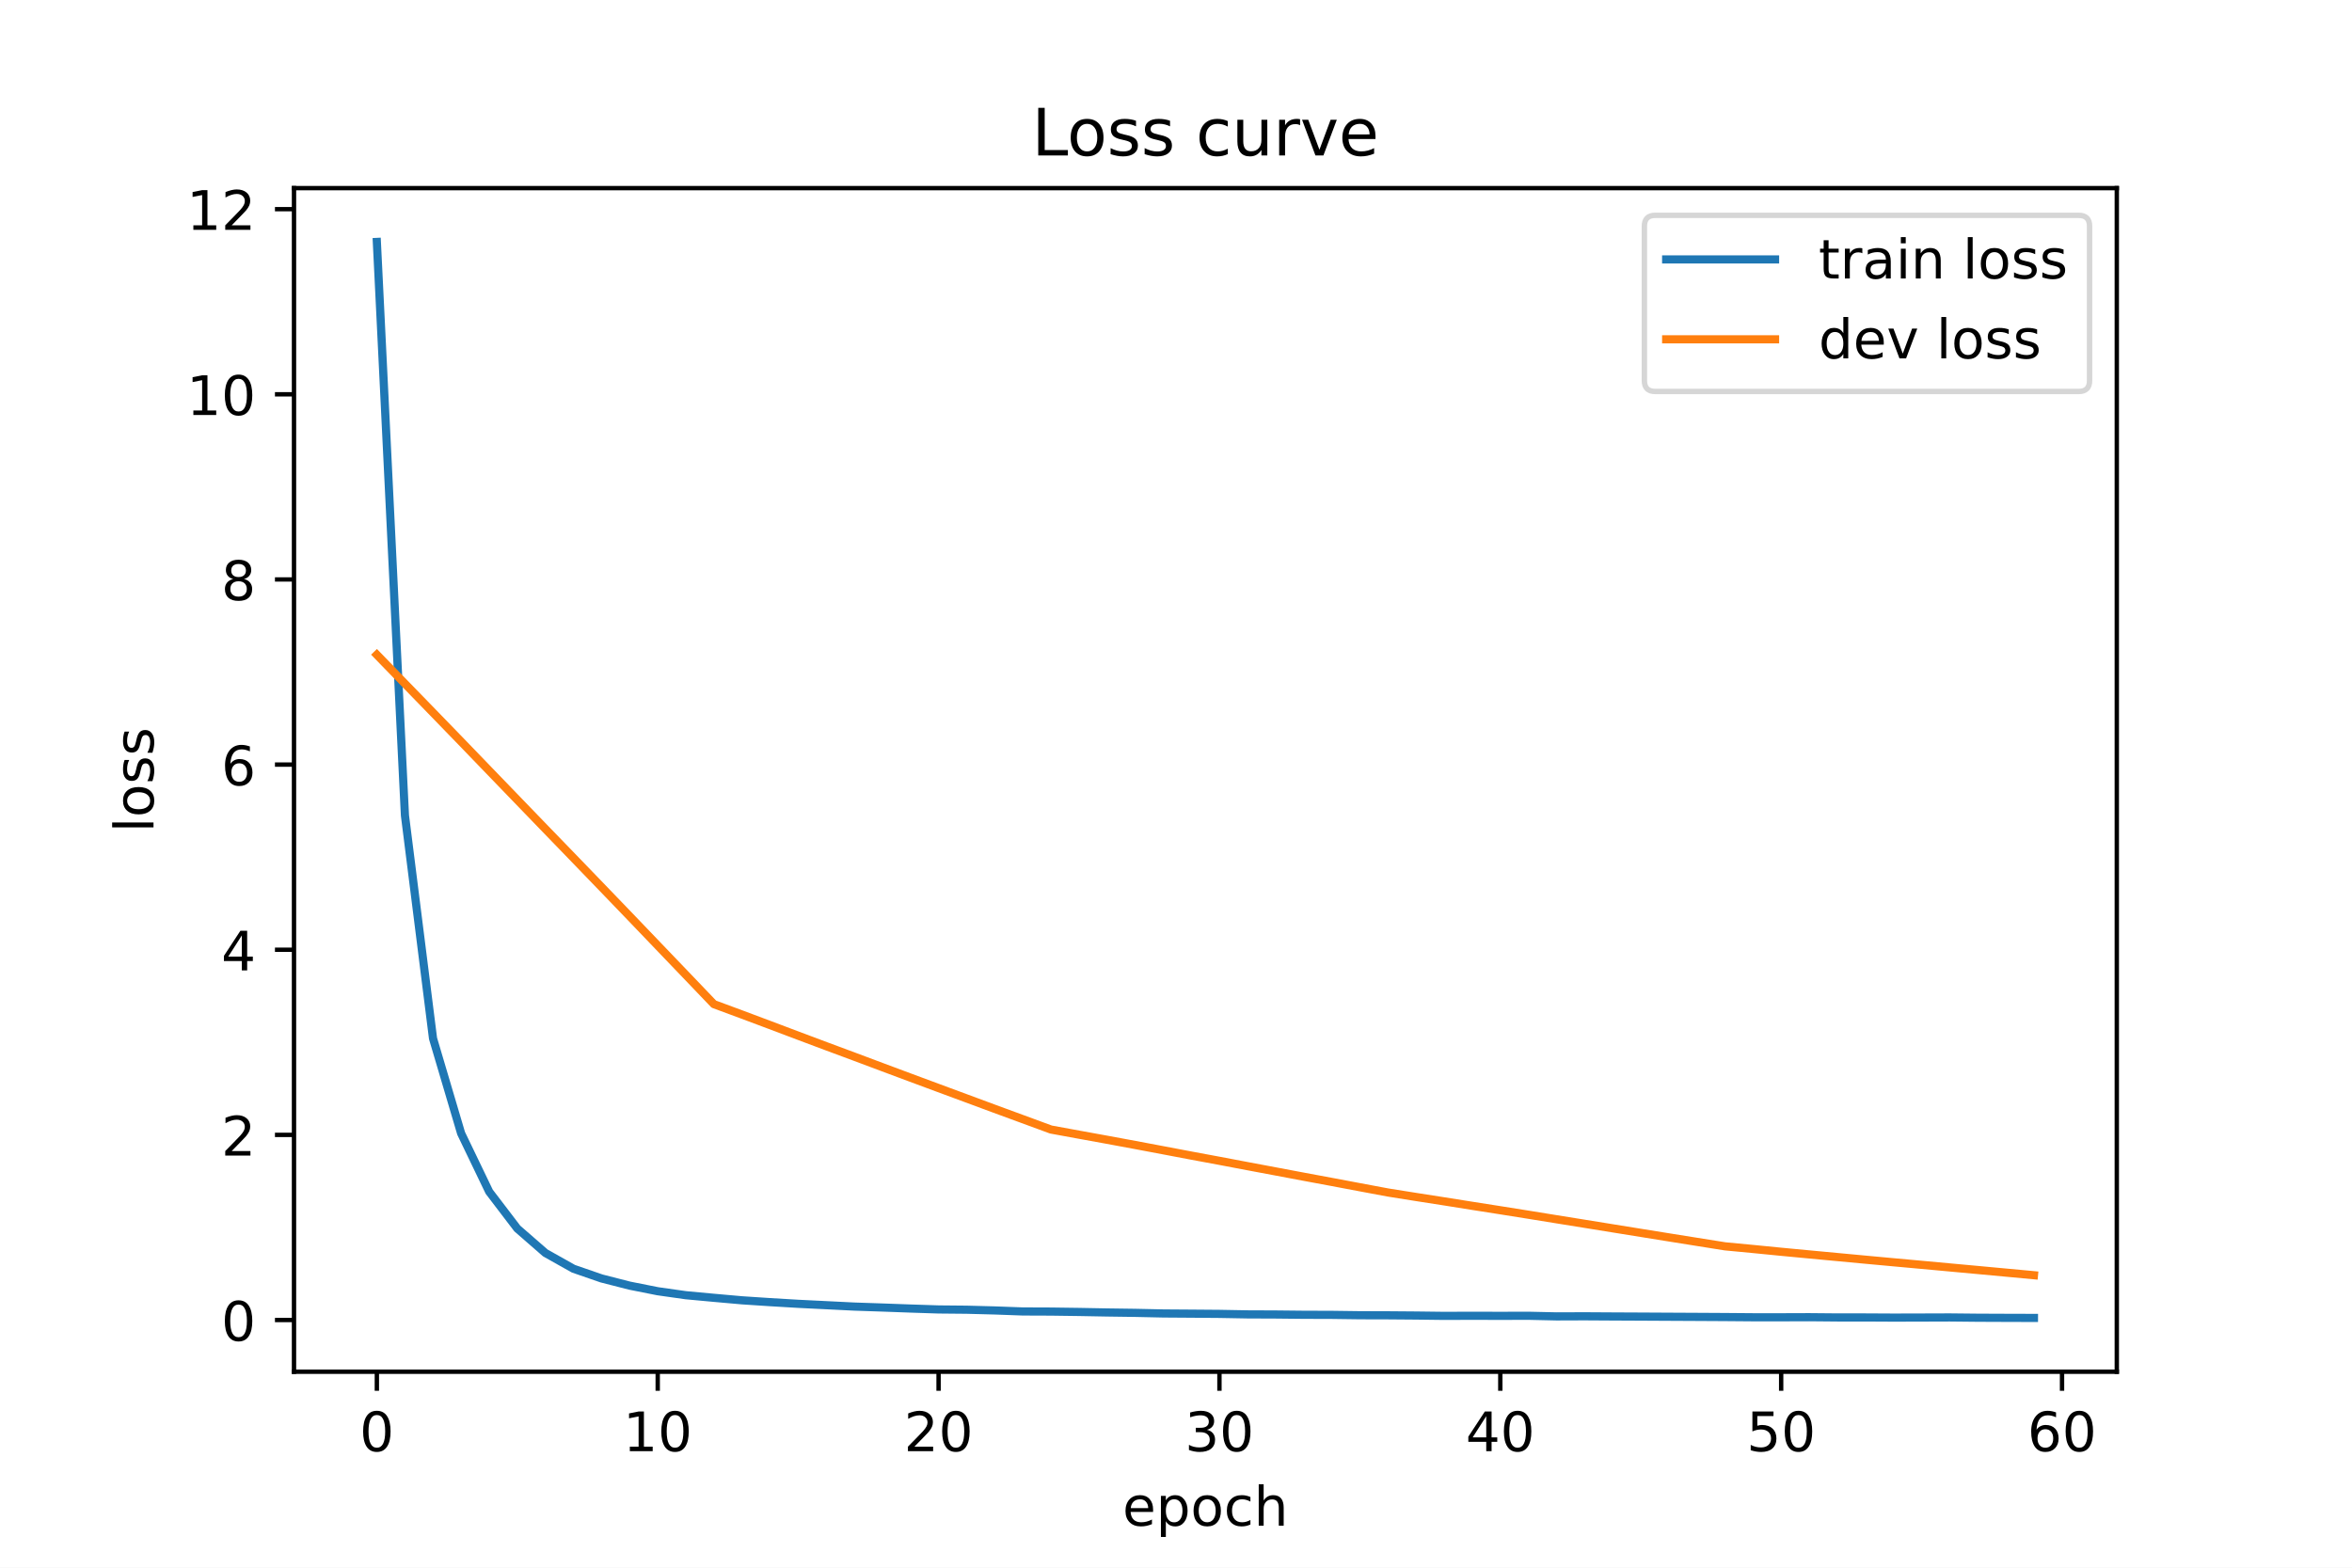
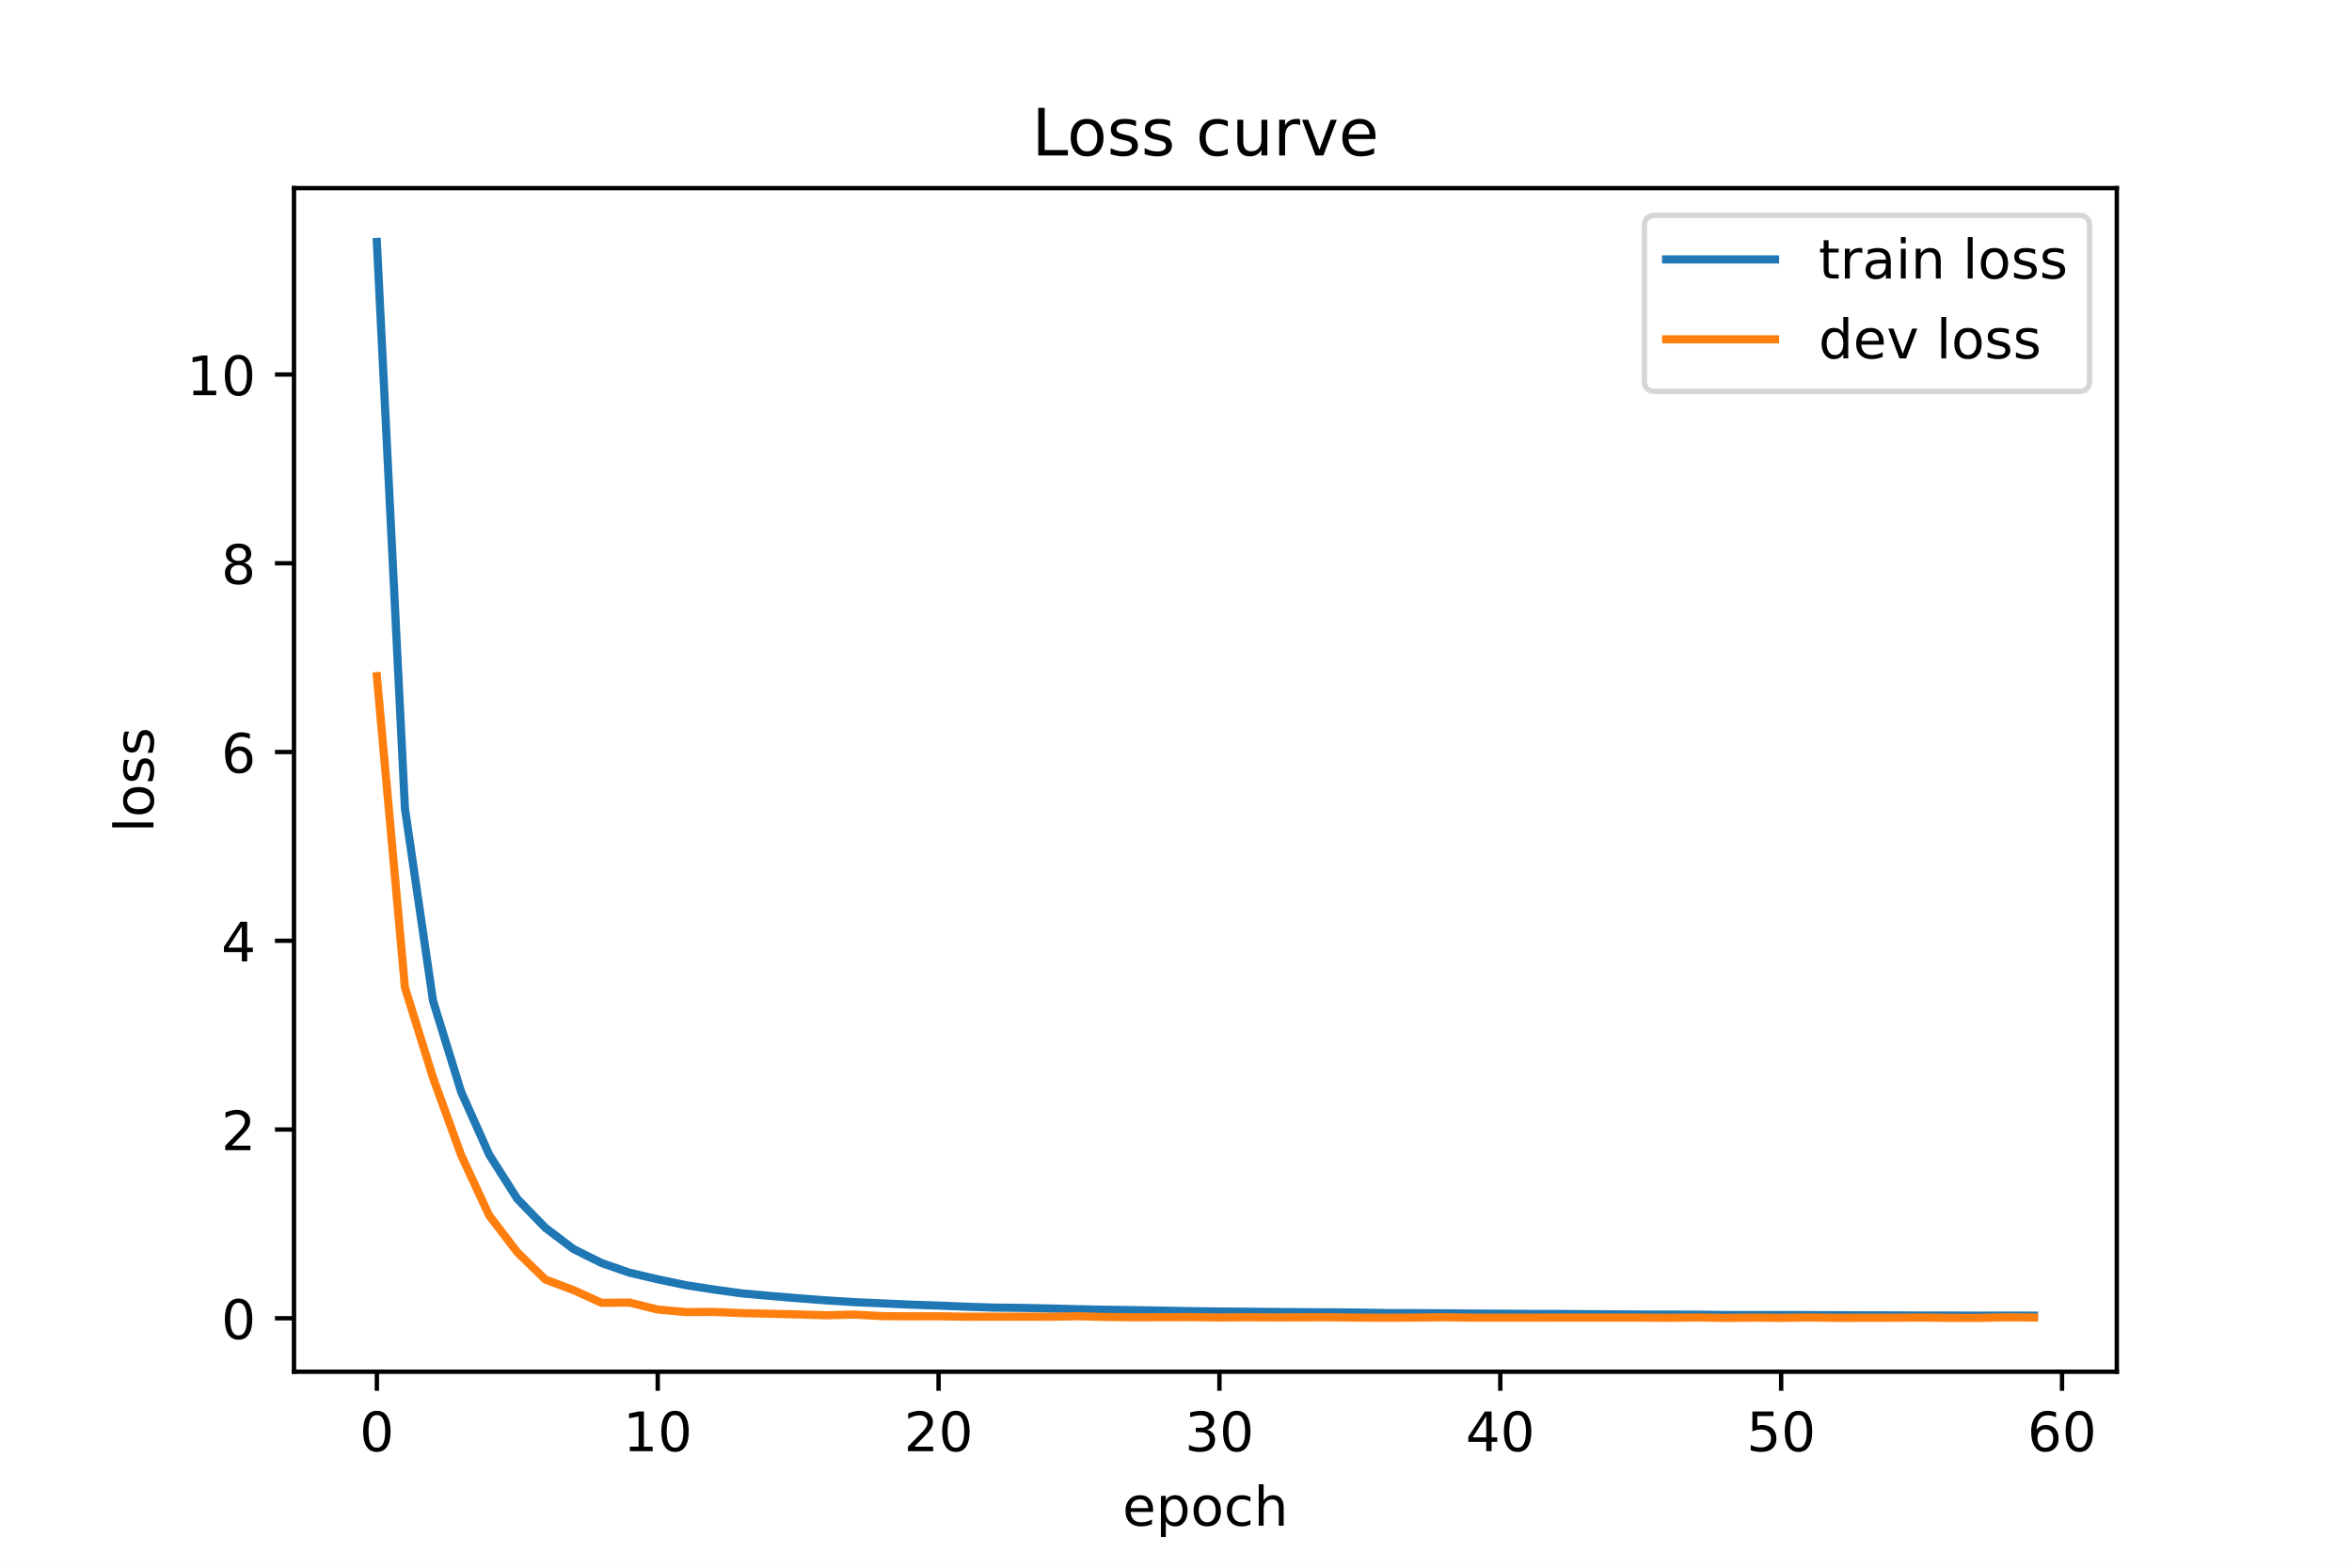
<svg xmlns="http://www.w3.org/2000/svg" xmlns:xlink="http://www.w3.org/1999/xlink" height="288pt" version="1.1" viewBox="0 0 432 288" width="432pt">
  <defs>
    <style type="text/css">
*{stroke-linecap:butt;stroke-linejoin:round;}
  </style>
  </defs>
  <g id="figure_1">
    <g id="patch_1">
      <path d="M 0 288  L 432 288  L 432 0  L 0 0  z " style="fill:#ffffff;" />
    </g>
    <g id="axes_1">
      <g id="patch_2">
        <path d="M 54 252  L 388.8 252  L 388.8 34.56  L 54 34.56  z " style="fill:#ffffff;" />
      </g>
      <g id="matplotlib.axis_1">
        <g id="xtick_1">
          <g id="line2d_1">
            <defs>
-               <path d="M 0 0  L 0 3.5  " id="m3b7b5eb896" style="stroke:#000000;stroke-width:0.8;" />
-             </defs>
-             <g>
-               <use style="stroke:#000000;stroke-width:0.8;" x="69.218" xlink:href="#m3b7b5eb896" y="252" />
+               <path d="M 0 0  L 0 3.5  " id="m2bbc438cfd" style="stroke:#000000;stroke-width:0.8;" />
+             </defs>
+             <g>
+               <use style="stroke:#000000;stroke-width:0.8;" x="69.218" xlink:href="#m2bbc438cfd" y="252" />
            </g>
          </g>
          <g id="text_1">
            <defs>
              <path d="M 31.781 66.406  Q 24.172 66.406 20.328 58.906  Q 16.5 51.422 16.5 36.375  Q 16.5 21.391 20.328 13.891  Q 24.172 6.391 31.781 6.391  Q 39.453 6.391 43.281 13.891  Q 47.125 21.391 47.125 36.375  Q 47.125 51.422 43.281 58.906  Q 39.453 66.406 31.781 66.406  z M 31.781 74.219  Q 44.047 74.219 50.516 64.516  Q 56.984 54.828 56.984 36.375  Q 56.984 17.969 50.516 8.266  Q 44.047 -1.422 31.781 -1.422  Q 19.531 -1.422 13.062 8.266  Q 6.594 17.969 6.594 36.375  Q 6.594 54.828 13.062 64.516  Q 19.531 74.219 31.781 74.219  z " id="DejaVuSans-48" />
            </defs>
            <g transform="translate(66.03693 266.5984)scale(0.1 -0.1)">
              <use xlink:href="#DejaVuSans-48" />
            </g>
          </g>
        </g>
        <g id="xtick_2">
          <g id="line2d_2">
            <g>
-               <use style="stroke:#000000;stroke-width:0.8;" x="120.805" xlink:href="#m3b7b5eb896" y="252" />
+               <use style="stroke:#000000;stroke-width:0.8;" x="120.805" xlink:href="#m2bbc438cfd" y="252" />
            </g>
          </g>
          <g id="text_2">
            <defs>
              <path d="M 12.406 8.297  L 28.516 8.297  L 28.516 63.922  L 10.984 60.406  L 10.984 69.391  L 28.422 72.906  L 38.281 72.906  L 38.281 8.297  L 54.391 8.297  L 54.391 0  L 12.406 0  z " id="DejaVuSans-49" />
            </defs>
            <g transform="translate(114.4427 266.5984)scale(0.1 -0.1)">
              <use xlink:href="#DejaVuSans-49" />
              <use x="63.623" xlink:href="#DejaVuSans-48" />
            </g>
          </g>
        </g>
        <g id="xtick_3">
          <g id="line2d_3">
            <g>
-               <use style="stroke:#000000;stroke-width:0.8;" x="172.392" xlink:href="#m3b7b5eb896" y="252" />
+               <use style="stroke:#000000;stroke-width:0.8;" x="172.392" xlink:href="#m2bbc438cfd" y="252" />
            </g>
          </g>
          <g id="text_3">
            <defs>
              <path d="M 19.188 8.297  L 53.609 8.297  L 53.609 0  L 7.328 0  L 7.328 8.297  Q 12.938 14.109 22.625 23.891  Q 32.328 33.688 34.812 36.531  Q 39.547 41.844 41.422 45.531  Q 43.312 49.219 43.312 52.781  Q 43.312 58.594 39.234 62.25  Q 35.156 65.922 28.609 65.922  Q 23.969 65.922 18.812 64.312  Q 13.672 62.703 7.812 59.422  L 7.812 69.391  Q 13.766 71.781 18.938 73  Q 24.125 74.219 28.422 74.219  Q 39.75 74.219 46.484 68.547  Q 53.219 62.891 53.219 53.422  Q 53.219 48.922 51.531 44.891  Q 49.859 40.875 45.406 35.406  Q 44.188 33.984 37.641 27.219  Q 31.109 20.453 19.188 8.297  z " id="DejaVuSans-50" />
            </defs>
            <g transform="translate(166.0298 266.5984)scale(0.1 -0.1)">
              <use xlink:href="#DejaVuSans-50" />
              <use x="63.623" xlink:href="#DejaVuSans-48" />
            </g>
          </g>
        </g>
        <g id="xtick_4">
          <g id="line2d_4">
            <g>
-               <use style="stroke:#000000;stroke-width:0.8;" x="223.979" xlink:href="#m3b7b5eb896" y="252" />
+               <use style="stroke:#000000;stroke-width:0.8;" x="223.979" xlink:href="#m2bbc438cfd" y="252" />
            </g>
          </g>
          <g id="text_4">
            <defs>
              <path d="M 40.578 39.312  Q 47.656 37.797 51.625 33  Q 55.609 28.219 55.609 21.188  Q 55.609 10.406 48.188 4.484  Q 40.766 -1.422 27.094 -1.422  Q 22.516 -1.422 17.656 -0.516  Q 12.797 0.391 7.625 2.203  L 7.625 11.719  Q 11.719 9.328 16.594 8.109  Q 21.484 6.891 26.812 6.891  Q 36.078 6.891 40.938 10.547  Q 45.797 14.203 45.797 21.188  Q 45.797 27.641 41.281 31.266  Q 36.766 34.906 28.719 34.906  L 20.219 34.906  L 20.219 43.016  L 29.109 43.016  Q 36.375 43.016 40.234 45.922  Q 44.094 48.828 44.094 54.297  Q 44.094 59.906 40.109 62.906  Q 36.141 65.922 28.719 65.922  Q 24.656 65.922 20.016 65.031  Q 15.375 64.156 9.812 62.312  L 9.812 71.094  Q 15.438 72.656 20.344 73.438  Q 25.25 74.219 29.594 74.219  Q 40.828 74.219 47.359 69.109  Q 53.906 64.016 53.906 55.328  Q 53.906 49.266 50.438 45.094  Q 46.969 40.922 40.578 39.312  z " id="DejaVuSans-51" />
            </defs>
            <g transform="translate(217.6169 266.5984)scale(0.1 -0.1)">
              <use xlink:href="#DejaVuSans-51" />
              <use x="63.623" xlink:href="#DejaVuSans-48" />
            </g>
          </g>
        </g>
        <g id="xtick_5">
          <g id="line2d_5">
            <g>
-               <use style="stroke:#000000;stroke-width:0.8;" x="275.566" xlink:href="#m3b7b5eb896" y="252" />
+               <use style="stroke:#000000;stroke-width:0.8;" x="275.566" xlink:href="#m2bbc438cfd" y="252" />
            </g>
          </g>
          <g id="text_5">
            <defs>
              <path d="M 37.797 64.312  L 12.891 25.391  L 37.797 25.391  z M 35.203 72.906  L 47.609 72.906  L 47.609 25.391  L 58.016 25.391  L 58.016 17.188  L 47.609 17.188  L 47.609 0  L 37.797 0  L 37.797 17.188  L 4.891 17.188  L 4.891 26.703  z " id="DejaVuSans-52" />
            </defs>
            <g transform="translate(269.2039 266.5984)scale(0.1 -0.1)">
              <use xlink:href="#DejaVuSans-52" />
              <use x="63.623" xlink:href="#DejaVuSans-48" />
            </g>
          </g>
        </g>
        <g id="xtick_6">
          <g id="line2d_6">
            <g>
-               <use style="stroke:#000000;stroke-width:0.8;" x="327.153" xlink:href="#m3b7b5eb896" y="252" />
+               <use style="stroke:#000000;stroke-width:0.8;" x="327.153" xlink:href="#m2bbc438cfd" y="252" />
            </g>
          </g>
          <g id="text_6">
            <defs>
              <path d="M 10.797 72.906  L 49.516 72.906  L 49.516 64.594  L 19.828 64.594  L 19.828 46.734  Q 21.969 47.469 24.109 47.828  Q 26.266 48.188 28.422 48.188  Q 40.625 48.188 47.75 41.5  Q 54.891 34.812 54.891 23.391  Q 54.891 11.625 47.562 5.094  Q 40.234 -1.422 26.906 -1.422  Q 22.312 -1.422 17.547 -0.641  Q 12.797 0.141 7.719 1.703  L 7.719 11.625  Q 12.109 9.234 16.797 8.062  Q 21.484 6.891 26.703 6.891  Q 35.156 6.891 40.078 11.328  Q 45.016 15.766 45.016 23.391  Q 45.016 31 40.078 35.438  Q 35.156 39.891 26.703 39.891  Q 22.75 39.891 18.812 39.016  Q 14.891 38.141 10.797 36.281  z " id="DejaVuSans-53" />
            </defs>
            <g transform="translate(320.791 266.5984)scale(0.1 -0.1)">
              <use xlink:href="#DejaVuSans-53" />
              <use x="63.623" xlink:href="#DejaVuSans-48" />
            </g>
          </g>
        </g>
        <g id="xtick_7">
          <g id="line2d_7">
            <g>
-               <use style="stroke:#000000;stroke-width:0.8;" x="378.741" xlink:href="#m3b7b5eb896" y="252" />
+               <use style="stroke:#000000;stroke-width:0.8;" x="378.741" xlink:href="#m2bbc438cfd" y="252" />
            </g>
          </g>
          <g id="text_7">
            <defs>
              <path d="M 33.016 40.375  Q 26.375 40.375 22.484 35.828  Q 18.609 31.297 18.609 23.391  Q 18.609 15.531 22.484 10.953  Q 26.375 6.391 33.016 6.391  Q 39.656 6.391 43.531 10.953  Q 47.406 15.531 47.406 23.391  Q 47.406 31.297 43.531 35.828  Q 39.656 40.375 33.016 40.375  z M 52.594 71.297  L 52.594 62.312  Q 48.875 64.062 45.094 64.984  Q 41.312 65.922 37.594 65.922  Q 27.828 65.922 22.672 59.328  Q 17.531 52.734 16.797 39.406  Q 19.672 43.656 24.016 45.922  Q 28.375 48.188 33.594 48.188  Q 44.578 48.188 50.953 41.516  Q 57.328 34.859 57.328 23.391  Q 57.328 12.156 50.688 5.359  Q 44.047 -1.422 33.016 -1.422  Q 20.359 -1.422 13.672 8.266  Q 6.984 17.969 6.984 36.375  Q 6.984 53.656 15.188 63.938  Q 23.391 74.219 37.203 74.219  Q 40.922 74.219 44.703 73.484  Q 48.484 72.75 52.594 71.297  z " id="DejaVuSans-54" />
            </defs>
            <g transform="translate(372.378 266.5984)scale(0.1 -0.1)">
              <use xlink:href="#DejaVuSans-54" />
              <use x="63.623" xlink:href="#DejaVuSans-48" />
            </g>
          </g>
        </g>
        <g id="text_8">
          <defs>
            <path d="M 56.203 29.594  L 56.203 25.203  L 14.891 25.203  Q 15.484 15.922 20.484 11.062  Q 25.484 6.203 34.422 6.203  Q 39.594 6.203 44.453 7.469  Q 49.312 8.734 54.109 11.281  L 54.109 2.781  Q 49.266 0.734 44.188 -0.344  Q 39.109 -1.422 33.891 -1.422  Q 20.797 -1.422 13.156 6.188  Q 5.516 13.812 5.516 26.812  Q 5.516 40.234 12.766 48.109  Q 20.016 56 32.328 56  Q 43.359 56 49.781 48.891  Q 56.203 41.797 56.203 29.594  z M 47.219 32.234  Q 47.125 39.594 43.094 43.984  Q 39.062 48.391 32.422 48.391  Q 24.906 48.391 20.391 44.141  Q 15.875 39.891 15.188 32.172  z " id="DejaVuSans-101" />
            <path d="M 18.109 8.203  L 18.109 -20.797  L 9.078 -20.797  L 9.078 54.688  L 18.109 54.688  L 18.109 46.391  Q 20.953 51.266 25.266 53.625  Q 29.594 56 35.594 56  Q 45.562 56 51.781 48.094  Q 58.016 40.188 58.016 27.297  Q 58.016 14.406 51.781 6.484  Q 45.562 -1.422 35.594 -1.422  Q 29.594 -1.422 25.266 0.953  Q 20.953 3.328 18.109 8.203  z M 48.688 27.297  Q 48.688 37.203 44.609 42.844  Q 40.531 48.484 33.406 48.484  Q 26.266 48.484 22.188 42.844  Q 18.109 37.203 18.109 27.297  Q 18.109 17.391 22.188 11.75  Q 26.266 6.109 33.406 6.109  Q 40.531 6.109 44.609 11.75  Q 48.688 17.391 48.688 27.297  z " id="DejaVuSans-112" />
            <path d="M 30.609 48.391  Q 23.391 48.391 19.188 42.75  Q 14.984 37.109 14.984 27.297  Q 14.984 17.484 19.156 11.844  Q 23.344 6.203 30.609 6.203  Q 37.797 6.203 41.984 11.859  Q 46.188 17.531 46.188 27.297  Q 46.188 37.016 41.984 42.703  Q 37.797 48.391 30.609 48.391  z M 30.609 56  Q 42.328 56 49.016 48.375  Q 55.719 40.766 55.719 27.297  Q 55.719 13.875 49.016 6.219  Q 42.328 -1.422 30.609 -1.422  Q 18.844 -1.422 12.172 6.219  Q 5.516 13.875 5.516 27.297  Q 5.516 40.766 12.172 48.375  Q 18.844 56 30.609 56  z " id="DejaVuSans-111" />
            <path d="M 48.781 52.594  L 48.781 44.188  Q 44.969 46.297 41.141 47.344  Q 37.312 48.391 33.406 48.391  Q 24.656 48.391 19.812 42.844  Q 14.984 37.312 14.984 27.297  Q 14.984 17.281 19.812 11.734  Q 24.656 6.203 33.406 6.203  Q 37.312 6.203 41.141 7.25  Q 44.969 8.297 48.781 10.406  L 48.781 2.094  Q 45.016 0.344 40.984 -0.531  Q 36.969 -1.422 32.422 -1.422  Q 20.062 -1.422 12.781 6.344  Q 5.516 14.109 5.516 27.297  Q 5.516 40.672 12.859 48.328  Q 20.219 56 33.016 56  Q 37.156 56 41.109 55.141  Q 45.062 54.297 48.781 52.594  z " id="DejaVuSans-99" />
            <path d="M 54.891 33.016  L 54.891 0  L 45.906 0  L 45.906 32.719  Q 45.906 40.484 42.875 44.328  Q 39.844 48.188 33.797 48.188  Q 26.516 48.188 22.312 43.547  Q 18.109 38.922 18.109 30.906  L 18.109 0  L 9.078 0  L 9.078 75.984  L 18.109 75.984  L 18.109 46.188  Q 21.344 51.125 25.703 53.562  Q 30.078 56 35.797 56  Q 45.219 56 50.047 50.172  Q 54.891 44.344 54.891 33.016  z " id="DejaVuSans-104" />
          </defs>
          <g transform="translate(206.1719 280.2766)scale(0.1 -0.1)">
            <use xlink:href="#DejaVuSans-101" />
            <use x="61.523" xlink:href="#DejaVuSans-112" />
            <use x="125" xlink:href="#DejaVuSans-111" />
            <use x="186.182" xlink:href="#DejaVuSans-99" />
            <use x="241.162" xlink:href="#DejaVuSans-104" />
          </g>
        </g>
      </g>
      <g id="matplotlib.axis_2">
        <g id="ytick_1">
          <g id="line2d_8">
            <defs>
-               <path d="M 0 0  L -3.5 0  " id="mc76343c85a" style="stroke:#000000;stroke-width:0.8;" />
-             </defs>
-             <g>
-               <use style="stroke:#000000;stroke-width:0.8;" x="54" xlink:href="#mc76343c85a" y="242.504" />
+               <path d="M 0 0  L -3.5 0  " id="m33038abf00" style="stroke:#000000;stroke-width:0.8;" />
+             </defs>
+             <g>
+               <use style="stroke:#000000;stroke-width:0.8;" x="54" xlink:href="#m33038abf00" y="242.181" />
            </g>
          </g>
          <g id="text_9">
-             <g transform="translate(40.6375 246.3028)scale(0.1 -0.1)">
+             <g transform="translate(40.6375 245.9799)scale(0.1 -0.1)">
              <use xlink:href="#DejaVuSans-48" />
            </g>
          </g>
        </g>
        <g id="ytick_2">
          <g id="line2d_9">
            <g>
-               <use style="stroke:#000000;stroke-width:0.8;" x="54" xlink:href="#mc76343c85a" y="208.49" />
+               <use style="stroke:#000000;stroke-width:0.8;" x="54" xlink:href="#m33038abf00" y="207.505" />
            </g>
          </g>
          <g id="text_10">
-             <g transform="translate(40.6375 212.2894)scale(0.1 -0.1)">
+             <g transform="translate(40.6375 211.3042)scale(0.1 -0.1)">
              <use xlink:href="#DejaVuSans-50" />
            </g>
          </g>
        </g>
        <g id="ytick_3">
          <g id="line2d_10">
            <g>
-               <use style="stroke:#000000;stroke-width:0.8;" x="54" xlink:href="#mc76343c85a" y="174.477" />
+               <use style="stroke:#000000;stroke-width:0.8;" x="54" xlink:href="#m33038abf00" y="172.829" />
            </g>
          </g>
          <g id="text_11">
-             <g transform="translate(40.6375 178.276)scale(0.1 -0.1)">
+             <g transform="translate(40.6375 176.6286)scale(0.1 -0.1)">
              <use xlink:href="#DejaVuSans-52" />
            </g>
          </g>
        </g>
        <g id="ytick_4">
          <g id="line2d_11">
            <g>
-               <use style="stroke:#000000;stroke-width:0.8;" x="54" xlink:href="#mc76343c85a" y="140.463" />
+               <use style="stroke:#000000;stroke-width:0.8;" x="54" xlink:href="#m33038abf00" y="138.154" />
            </g>
          </g>
          <g id="text_12">
-             <g transform="translate(40.6375 144.2626)scale(0.1 -0.1)">
+             <g transform="translate(40.6375 141.9529)scale(0.1 -0.1)">
              <use xlink:href="#DejaVuSans-54" />
            </g>
          </g>
        </g>
        <g id="ytick_5">
          <g id="line2d_12">
            <g>
-               <use style="stroke:#000000;stroke-width:0.8;" x="54" xlink:href="#mc76343c85a" y="106.45" />
+               <use style="stroke:#000000;stroke-width:0.8;" x="54" xlink:href="#m33038abf00" y="103.478" />
            </g>
          </g>
          <g id="text_13">
            <defs>
              <path d="M 31.781 34.625  Q 24.75 34.625 20.719 30.859  Q 16.703 27.094 16.703 20.516  Q 16.703 13.922 20.719 10.156  Q 24.75 6.391 31.781 6.391  Q 38.812 6.391 42.859 10.172  Q 46.922 13.969 46.922 20.516  Q 46.922 27.094 42.891 30.859  Q 38.875 34.625 31.781 34.625  z M 21.922 38.812  Q 15.578 40.375 12.031 44.719  Q 8.5 49.078 8.5 55.328  Q 8.5 64.062 14.719 69.141  Q 20.953 74.219 31.781 74.219  Q 42.672 74.219 48.875 69.141  Q 55.078 64.062 55.078 55.328  Q 55.078 49.078 51.531 44.719  Q 48 40.375 41.703 38.812  Q 48.828 37.156 52.797 32.312  Q 56.781 27.484 56.781 20.516  Q 56.781 9.906 50.312 4.234  Q 43.844 -1.422 31.781 -1.422  Q 19.734 -1.422 13.25 4.234  Q 6.781 9.906 6.781 20.516  Q 6.781 27.484 10.781 32.312  Q 14.797 37.156 21.922 38.812  z M 18.312 54.391  Q 18.312 48.734 21.844 45.562  Q 25.391 42.391 31.781 42.391  Q 38.141 42.391 41.719 45.562  Q 45.312 48.734 45.312 54.391  Q 45.312 60.062 41.719 63.234  Q 38.141 66.406 31.781 66.406  Q 25.391 66.406 21.844 63.234  Q 18.312 60.062 18.312 54.391  z " id="DejaVuSans-56" />
            </defs>
-             <g transform="translate(40.6375 110.2492)scale(0.1 -0.1)">
+             <g transform="translate(40.6375 107.2773)scale(0.1 -0.1)">
              <use xlink:href="#DejaVuSans-56" />
            </g>
          </g>
        </g>
        <g id="ytick_6">
          <g id="line2d_13">
            <g>
-               <use style="stroke:#000000;stroke-width:0.8;" x="54" xlink:href="#mc76343c85a" y="72.437" />
+               <use style="stroke:#000000;stroke-width:0.8;" x="54" xlink:href="#m33038abf00" y="68.802" />
            </g>
          </g>
          <g id="text_14">
-             <g transform="translate(34.275 76.23584)scale(0.1 -0.1)">
+             <g transform="translate(34.275 72.60168)scale(0.1 -0.1)">
              <use xlink:href="#DejaVuSans-49" />
              <use x="63.623" xlink:href="#DejaVuSans-48" />
            </g>
          </g>
        </g>
-         <g id="ytick_7">
-           <g id="line2d_14">
-             <g>
-               <use style="stroke:#000000;stroke-width:0.8;" x="54" xlink:href="#mc76343c85a" y="38.423" />
-             </g>
-           </g>
-           <g id="text_15">
-             <g transform="translate(34.275 42.22245)scale(0.1 -0.1)">
-               <use xlink:href="#DejaVuSans-49" />
-               <use x="63.623" xlink:href="#DejaVuSans-50" />
-             </g>
-           </g>
-         </g>
-         <g id="text_16">
+         <g id="text_15">
          <defs>
            <path d="M 9.422 75.984  L 18.406 75.984  L 18.406 0  L 9.422 0  z " id="DejaVuSans-108" />
            <path d="M 44.281 53.078  L 44.281 44.578  Q 40.484 46.531 36.375 47.5  Q 32.281 48.484 27.875 48.484  Q 21.188 48.484 17.844 46.438  Q 14.5 44.391 14.5 40.281  Q 14.5 37.156 16.891 35.375  Q 19.281 33.594 26.516 31.984  L 29.594 31.297  Q 39.156 29.25 43.188 25.516  Q 47.219 21.781 47.219 15.094  Q 47.219 7.469 41.188 3.016  Q 35.156 -1.422 24.609 -1.422  Q 20.219 -1.422 15.453 -0.562  Q 10.688 0.297 5.422 2  L 5.422 11.281  Q 10.406 8.688 15.234 7.391  Q 20.062 6.109 24.812 6.109  Q 31.156 6.109 34.562 8.281  Q 37.984 10.453 37.984 14.406  Q 37.984 18.062 35.516 20.016  Q 33.062 21.969 24.703 23.781  L 21.578 24.516  Q 13.234 26.266 9.516 29.906  Q 5.812 33.547 5.812 39.891  Q 5.812 47.609 11.281 51.797  Q 16.75 56 26.812 56  Q 31.781 56 36.172 55.266  Q 40.578 54.547 44.281 53.078  z " id="DejaVuSans-115" />
          </defs>
          <g transform="translate(28.19531 152.9378)rotate(-90)scale(0.1 -0.1)">
            <use xlink:href="#DejaVuSans-108" />
            <use x="27.783" xlink:href="#DejaVuSans-111" />
            <use x="88.965" xlink:href="#DejaVuSans-115" />
            <use x="141.064" xlink:href="#DejaVuSans-115" />
          </g>
        </g>
      </g>
+       <g id="line2d_14">
+         <path clip-path="url(#p880ee24579)" d="M 69.218 44.444  L 74.377 148.511  L 79.536 183.873  L 84.694 200.564  L 89.853 212.12  L 95.012 220.238  L 100.17 225.561  L 105.329 229.458  L 110.488 232.031  L 115.647 233.814  L 120.805 235.021  L 125.964 236.098  L 131.123 236.898  L 136.281 237.611  L 141.44 238.072  L 146.599 238.505  L 151.757 238.893  L 156.916 239.216  L 162.075 239.439  L 167.234 239.674  L 172.392 239.845  L 177.551 240.061  L 182.71 240.221  L 187.868 240.273  L 193.027 240.388  L 198.186 240.52  L 203.345 240.62  L 208.503 240.691  L 213.662 240.78  L 218.821 240.877  L 223.979 240.934  L 229.138 240.981  L 234.297 241.021  L 239.455 241.072  L 244.614 241.093  L 249.773 241.138  L 254.932 241.224  L 260.09 241.237  L 265.249 241.267  L 270.408 241.314  L 275.566 241.34  L 280.725 241.376  L 285.884 241.379  L 291.043 241.425  L 296.201 241.457  L 301.36 241.493  L 306.519 241.51  L 311.677 241.516  L 316.836 241.584  L 321.995 241.591  L 327.153 241.582  L 332.312 241.597  L 337.471 241.618  L 342.63 241.647  L 347.788 241.649  L 352.947 241.682  L 358.106 241.676  L 363.264 241.703  L 368.423 241.686  L 373.582 241.699  " style="fill:none;stroke:#1f77b4;stroke-linecap:square;stroke-width:1.5;" />
+       </g>
      <g id="line2d_15">
-         <path clip-path="url(#pd199af4177)" d="M 69.218 44.444  L 74.377 149.799  L 79.536 190.774  L 84.694 208.202  L 89.853 218.927  L 95.012 225.69  L 100.17 230.183  L 105.329 233.081  L 110.488 234.864  L 115.647 236.185  L 120.805 237.212  L 125.964 237.943  L 131.123 238.421  L 136.281 238.879  L 141.44 239.218  L 146.599 239.524  L 151.757 239.777  L 156.916 240.033  L 162.075 240.205  L 167.234 240.392  L 172.392 240.56  L 177.551 240.608  L 182.71 240.742  L 187.868 240.929  L 193.027 240.949  L 198.186 241.019  L 203.345 241.114  L 208.503 241.185  L 213.662 241.296  L 218.821 241.332  L 223.979 241.373  L 229.138 241.466  L 234.297 241.486  L 239.455 241.539  L 244.614 241.554  L 249.773 241.622  L 254.932 241.636  L 260.09 241.676  L 265.249 241.74  L 270.408 241.721  L 275.566 241.735  L 280.725 241.72  L 285.884 241.835  L 291.043 241.817  L 296.201 241.848  L 301.36 241.872  L 306.519 241.9  L 311.677 241.926  L 316.836 241.955  L 321.995 241.997  L 327.153 241.999  L 332.312 241.982  L 337.471 242.029  L 342.63 242.03  L 347.788 242.057  L 352.947 242.044  L 358.106 242.027  L 363.264 242.08  L 368.423 242.101  L 373.582 242.116  " style="fill:none;stroke:#1f77b4;stroke-linecap:square;stroke-width:1.5;" />
-       </g>
-       <g id="line2d_16">
-         <path clip-path="url(#pd199af4177)" d="M 69.218 120.285  L 74.377 125.605  L 79.536 130.916  L 84.694 136.238  L 89.853 141.589  L 95.012 146.935  L 100.17 152.277  L 105.329 157.608  L 110.488 162.954  L 115.647 168.315  L 120.805 173.698  L 125.964 179.082  L 131.123 184.474  L 136.281 186.384  L 141.44 188.319  L 146.599 190.266  L 151.757 192.2  L 156.916 194.118  L 162.075 196.052  L 167.234 197.977  L 172.392 199.891  L 177.551 201.8  L 182.71 203.712  L 187.868 205.607  L 193.027 207.505  L 198.186 208.451  L 203.345 209.389  L 208.503 210.345  L 213.662 211.318  L 218.821 212.296  L 223.979 213.255  L 229.138 214.234  L 234.297 215.202  L 239.455 216.175  L 244.614 217.135  L 249.773 218.108  L 254.932 219.074  L 260.09 219.896  L 265.249 220.701  L 270.408 221.523  L 275.566 222.333  L 280.725 223.154  L 285.884 223.99  L 291.043 224.82  L 296.201 225.655  L 301.36 226.487  L 306.519 227.318  L 311.677 228.142  L 316.836 228.964  L 321.995 229.453  L 327.153 229.962  L 332.312 230.45  L 337.471 230.934  L 342.63 231.416  L 347.788 231.892  L 352.947 232.362  L 358.106 232.838  L 363.264 233.312  L 368.423 233.79  L 373.582 234.27  " style="fill:none;stroke:#ff7f0e;stroke-linecap:square;stroke-width:1.5;" />
+         <path clip-path="url(#p880ee24579)" d="M 69.218 124.219  L 74.377 181.423  L 79.536 197.983  L 84.694 212.199  L 89.853 223.299  L 95.012 230.047  L 100.17 235.061  L 105.329 237.002  L 110.488 239.341  L 115.647 239.297  L 120.805 240.577  L 125.964 241.038  L 131.123 241.018  L 136.281 241.235  L 141.44 241.347  L 146.599 241.479  L 151.757 241.625  L 156.916 241.502  L 162.075 241.789  L 167.234 241.823  L 172.392 241.817  L 177.551 241.893  L 182.71 241.885  L 187.868 241.882  L 193.027 241.897  L 198.186 241.809  L 203.345 241.949  L 208.503 241.993  L 213.662 241.978  L 218.821 241.97  L 223.979 242.034  L 229.138 241.995  L 234.297 242.028  L 239.455 242.006  L 244.614 242.003  L 249.773 242.066  L 254.932 242.084  L 260.09 242.053  L 265.249 241.992  L 270.408 242.065  L 275.566 242.072  L 280.725 242.071  L 285.884 242.057  L 291.043 242.054  L 296.201 242.054  L 301.36 242.063  L 306.519 242.099  L 311.677 242.035  L 316.836 242.115  L 321.995 242.066  L 327.153 242.106  L 332.312 242.041  L 337.471 242.104  L 342.63 242.094  L 347.788 242.084  L 352.947 242.051  L 358.106 242.109  L 363.264 242.116  L 368.423 242  L 373.582 242.04  " style="fill:none;stroke:#ff7f0e;stroke-linecap:square;stroke-width:1.5;" />
      </g>
      <g id="patch_3">
        <path d="M 54 252  L 54 34.56  " style="fill:none;stroke:#000000;stroke-linecap:square;stroke-linejoin:miter;stroke-width:0.8;" />
      </g>
      <g id="patch_4">
        <path d="M 388.8 252  L 388.8 34.56  " style="fill:none;stroke:#000000;stroke-linecap:square;stroke-linejoin:miter;stroke-width:0.8;" />
      </g>
      <g id="patch_5">
        <path d="M 54 252  L 388.8 252  " style="fill:none;stroke:#000000;stroke-linecap:square;stroke-linejoin:miter;stroke-width:0.8;" />
      </g>
      <g id="patch_6">
        <path d="M 54 34.56  L 388.8 34.56  " style="fill:none;stroke:#000000;stroke-linecap:square;stroke-linejoin:miter;stroke-width:0.8;" />
      </g>
-       <g id="text_17">
+       <g id="text_16">
        <defs>
          <path d="M 9.812 72.906  L 19.672 72.906  L 19.672 8.297  L 55.172 8.297  L 55.172 0  L 9.812 0  z " id="DejaVuSans-76" />
          <path id="DejaVuSans-32" />
          <path d="M 8.5 21.578  L 8.5 54.688  L 17.484 54.688  L 17.484 21.922  Q 17.484 14.156 20.5 10.266  Q 23.531 6.391 29.594 6.391  Q 36.859 6.391 41.078 11.031  Q 45.312 15.672 45.312 23.688  L 45.312 54.688  L 54.297 54.688  L 54.297 0  L 45.312 0  L 45.312 8.406  Q 42.047 3.422 37.719 1  Q 33.406 -1.422 27.688 -1.422  Q 18.266 -1.422 13.375 4.438  Q 8.5 10.297 8.5 21.578  z M 31.109 56  z " id="DejaVuSans-117" />
          <path d="M 41.109 46.297  Q 39.594 47.172 37.812 47.578  Q 36.031 48 33.891 48  Q 26.266 48 22.188 43.047  Q 18.109 38.094 18.109 28.812  L 18.109 0  L 9.078 0  L 9.078 54.688  L 18.109 54.688  L 18.109 46.188  Q 20.953 51.172 25.484 53.578  Q 30.031 56 36.531 56  Q 37.453 56 38.578 55.875  Q 39.703 55.766 41.062 55.516  z " id="DejaVuSans-114" />
          <path d="M 2.984 54.688  L 12.5 54.688  L 29.594 8.797  L 46.688 54.688  L 56.203 54.688  L 35.688 0  L 23.484 0  z " id="DejaVuSans-118" />
        </defs>
        <g transform="translate(189.5213 28.56)scale(0.12 -0.12)">
          <use xlink:href="#DejaVuSans-76" />
          <use x="53.963" xlink:href="#DejaVuSans-111" />
          <use x="115.145" xlink:href="#DejaVuSans-115" />
          <use x="167.244" xlink:href="#DejaVuSans-115" />
          <use x="219.344" xlink:href="#DejaVuSans-32" />
          <use x="251.131" xlink:href="#DejaVuSans-99" />
          <use x="306.111" xlink:href="#DejaVuSans-117" />
          <use x="369.49" xlink:href="#DejaVuSans-114" />
          <use x="410.604" xlink:href="#DejaVuSans-118" />
          <use x="469.783" xlink:href="#DejaVuSans-101" />
        </g>
      </g>
      <g id="legend_1">
        <g id="patch_7">
          <path d="M 304.031 71.916  L 381.8 71.916  Q 383.8 71.916 383.8 69.916  L 383.8 41.56  Q 383.8 39.56 381.8 39.56  L 304.031 39.56  Q 302.031 39.56 302.031 41.56  L 302.031 69.916  Q 302.031 71.916 304.031 71.916  z " style="fill:#ffffff;opacity:0.8;stroke:#cccccc;stroke-linejoin:miter;" />
        </g>
-         <g id="line2d_17">
+         <g id="line2d_16">
          <path d="M 306.031 47.658  L 326.031 47.658  " style="fill:none;stroke:#1f77b4;stroke-linecap:square;stroke-width:1.5;" />
        </g>
-         <g id="line2d_18" />
-         <g id="text_18">
+         <g id="line2d_17" />
+         <g id="text_17">
          <defs>
            <path d="M 18.312 70.219  L 18.312 54.688  L 36.812 54.688  L 36.812 47.703  L 18.312 47.703  L 18.312 18.016  Q 18.312 11.328 20.141 9.422  Q 21.969 7.516 27.594 7.516  L 36.812 7.516  L 36.812 0  L 27.594 0  Q 17.188 0 13.234 3.875  Q 9.281 7.766 9.281 18.016  L 9.281 47.703  L 2.688 47.703  L 2.688 54.688  L 9.281 54.688  L 9.281 70.219  z " id="DejaVuSans-116" />
            <path d="M 34.281 27.484  Q 23.391 27.484 19.188 25  Q 14.984 22.516 14.984 16.5  Q 14.984 11.719 18.141 8.906  Q 21.297 6.109 26.703 6.109  Q 34.188 6.109 38.703 11.406  Q 43.219 16.703 43.219 25.484  L 43.219 27.484  z M 52.203 31.203  L 52.203 0  L 43.219 0  L 43.219 8.297  Q 40.141 3.328 35.547 0.953  Q 30.953 -1.422 24.312 -1.422  Q 15.922 -1.422 10.953 3.297  Q 6 8.016 6 15.922  Q 6 25.141 12.172 29.828  Q 18.359 34.516 30.609 34.516  L 43.219 34.516  L 43.219 35.406  Q 43.219 41.609 39.141 45  Q 35.062 48.391 27.688 48.391  Q 23 48.391 18.547 47.266  Q 14.109 46.141 10.016 43.891  L 10.016 52.203  Q 14.938 54.109 19.578 55.047  Q 24.219 56 28.609 56  Q 40.484 56 46.344 49.844  Q 52.203 43.703 52.203 31.203  z " id="DejaVuSans-97" />
            <path d="M 9.422 54.688  L 18.406 54.688  L 18.406 0  L 9.422 0  z M 9.422 75.984  L 18.406 75.984  L 18.406 64.594  L 9.422 64.594  z " id="DejaVuSans-105" />
            <path d="M 54.891 33.016  L 54.891 0  L 45.906 0  L 45.906 32.719  Q 45.906 40.484 42.875 44.328  Q 39.844 48.188 33.797 48.188  Q 26.516 48.188 22.312 43.547  Q 18.109 38.922 18.109 30.906  L 18.109 0  L 9.078 0  L 9.078 54.688  L 18.109 54.688  L 18.109 46.188  Q 21.344 51.125 25.703 53.562  Q 30.078 56 35.797 56  Q 45.219 56 50.047 50.172  Q 54.891 44.344 54.891 33.016  z " id="DejaVuSans-110" />
          </defs>
          <g transform="translate(334.0312 51.15844)scale(0.1 -0.1)">
            <use xlink:href="#DejaVuSans-116" />
            <use x="39.209" xlink:href="#DejaVuSans-114" />
            <use x="80.322" xlink:href="#DejaVuSans-97" />
            <use x="141.602" xlink:href="#DejaVuSans-105" />
            <use x="169.385" xlink:href="#DejaVuSans-110" />
            <use x="232.764" xlink:href="#DejaVuSans-32" />
            <use x="264.551" xlink:href="#DejaVuSans-108" />
            <use x="292.334" xlink:href="#DejaVuSans-111" />
            <use x="353.516" xlink:href="#DejaVuSans-115" />
            <use x="405.615" xlink:href="#DejaVuSans-115" />
          </g>
        </g>
-         <g id="line2d_19">
+         <g id="line2d_18">
          <path d="M 306.031 62.337  L 326.031 62.337  " style="fill:none;stroke:#ff7f0e;stroke-linecap:square;stroke-width:1.5;" />
        </g>
-         <g id="line2d_20" />
-         <g id="text_19">
+         <g id="line2d_19" />
+         <g id="text_18">
          <defs>
            <path d="M 45.406 46.391  L 45.406 75.984  L 54.391 75.984  L 54.391 0  L 45.406 0  L 45.406 8.203  Q 42.578 3.328 38.25 0.953  Q 33.938 -1.422 27.875 -1.422  Q 17.969 -1.422 11.734 6.484  Q 5.516 14.406 5.516 27.297  Q 5.516 40.188 11.734 48.094  Q 17.969 56 27.875 56  Q 33.938 56 38.25 53.625  Q 42.578 51.266 45.406 46.391  z M 14.797 27.297  Q 14.797 17.391 18.875 11.75  Q 22.953 6.109 30.078 6.109  Q 37.203 6.109 41.297 11.75  Q 45.406 17.391 45.406 27.297  Q 45.406 37.203 41.297 42.844  Q 37.203 48.484 30.078 48.484  Q 22.953 48.484 18.875 42.844  Q 14.797 37.203 14.797 27.297  z " id="DejaVuSans-100" />
          </defs>
          <g transform="translate(334.0312 65.83656)scale(0.1 -0.1)">
            <use xlink:href="#DejaVuSans-100" />
            <use x="63.477" xlink:href="#DejaVuSans-101" />
            <use x="125" xlink:href="#DejaVuSans-118" />
            <use x="184.18" xlink:href="#DejaVuSans-32" />
            <use x="215.967" xlink:href="#DejaVuSans-108" />
            <use x="243.75" xlink:href="#DejaVuSans-111" />
            <use x="304.932" xlink:href="#DejaVuSans-115" />
            <use x="357.031" xlink:href="#DejaVuSans-115" />
          </g>
        </g>
      </g>
    </g>
  </g>
  <defs>
-     <clipPath id="pd199af4177">
+     <clipPath id="p880ee24579">
      <rect height="217.44" width="334.8" x="54" y="34.56" />
    </clipPath>
  </defs>
</svg>
